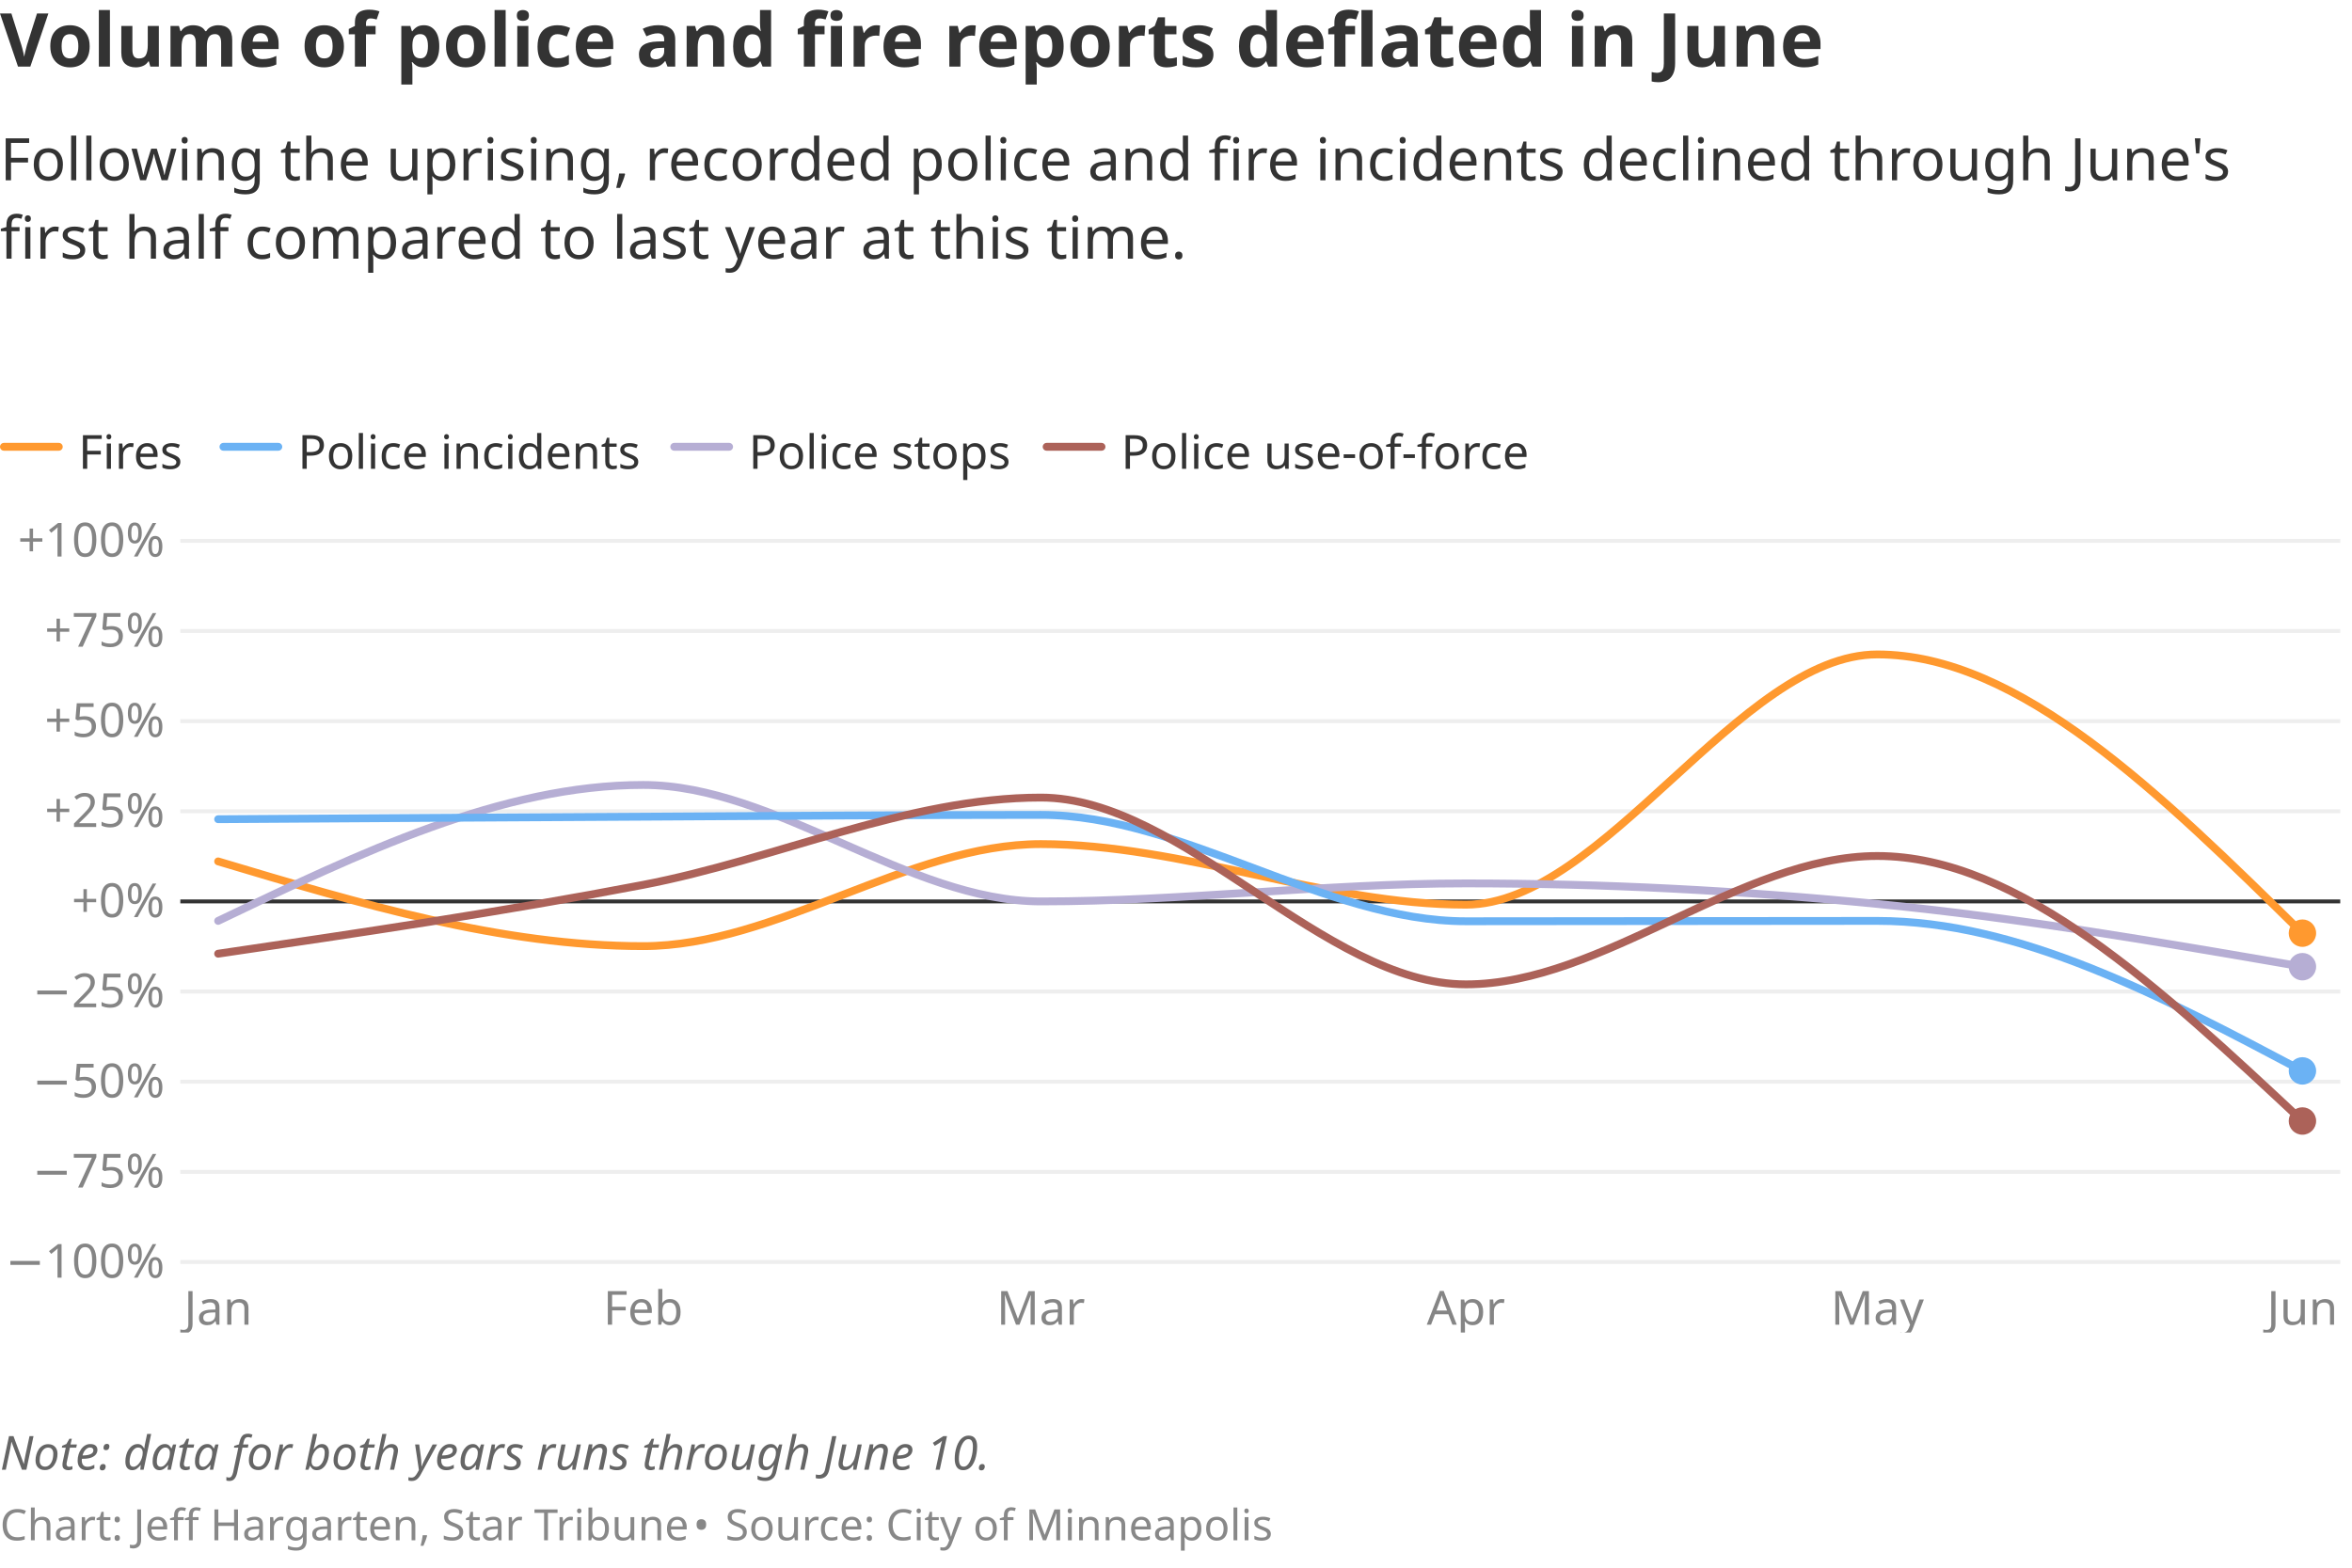
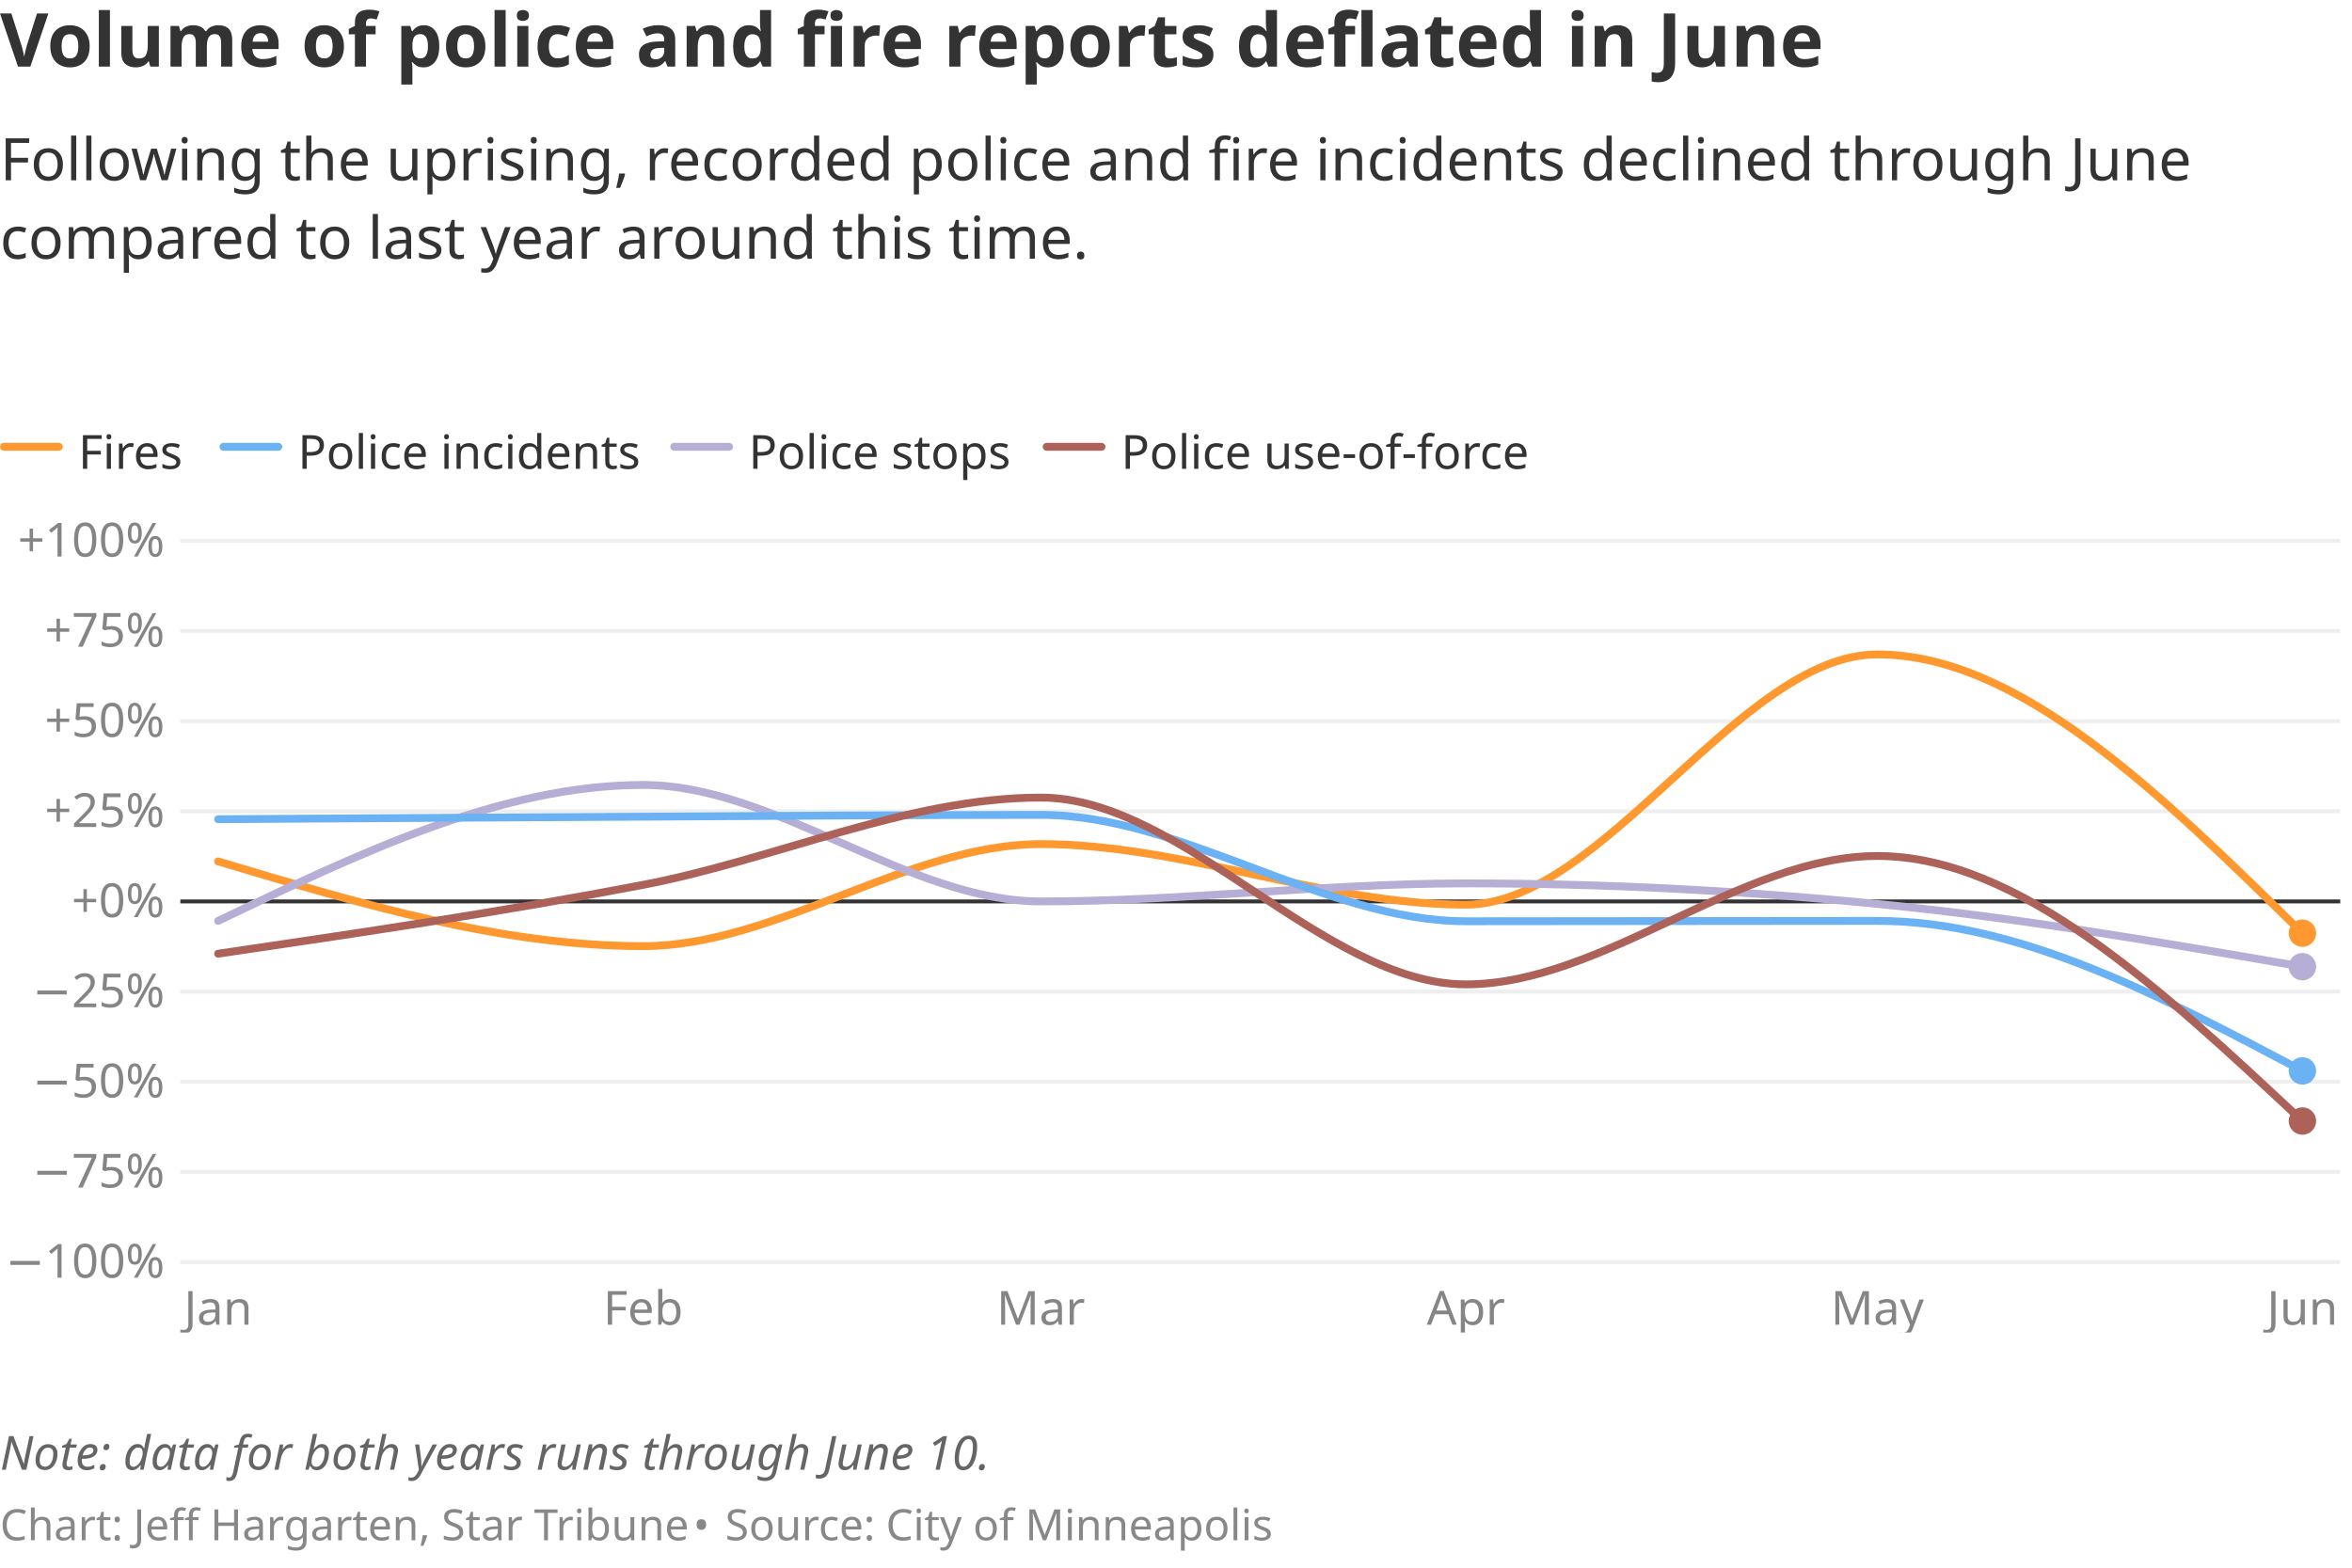
<svg xmlns="http://www.w3.org/2000/svg" id="exportSvg" width="600" height="400">
  <defs />
  <g>
    <g id="header-svg">
      <g id="text-svg">
        <text transform="translate(0, -2)" fill="rgb(51,51,51)" style="font-family: BentonSans; font-weight: 700; font-size: 19px;">
          <tspan x="0" dy="19">Volume of police and fire reports deflated in June</tspan>
        </text>
      </g>
      <g id="text-svg">
        <text transform="translate(0, 31)" fill="rgb(51,51,51)" style="font-family: BentonSans; font-weight: 400; font-size: 15px;">
-           <tspan x="0" dy="15">Following the uprising, recorded police and fire incidents declined through June's </tspan>
+           <tspan x="0" dy="15">Following the uprising, recorded police and fire incidents declined through June </tspan>
        </text>
        <text transform="translate(0, 51)" fill="rgb(51,51,51)" style="font-family: BentonSans; font-weight: 400; font-size: 15px;">
-           <tspan x="0" dy="15">first half compared to last year at this time.</tspan>
+           <tspan x="0" dy="15">compared to last year around this time.</tspan>
        </text>
      </g>
    </g>
    <g id="chart-svg">
      <g id="group-svg" clip-path="url(#rect-mask-group-0)" transform="translate(0, 104)">
        <clipPath id="rect-mask-group-0">
          <rect x="0" y="0" width="600" height="236" />
        </clipPath>
        <g id="group-svg" transform="translate(46, 34)">
          <g id="x-svg ticks-svg" transform="translate(0, 189)">
            <g transform="translate(9.649737, 0)">
              <text transform="translate(-9.999998, -12) translate(9.999998, 11)" fill="rgb(133, 133, 133)" style="text-anchor: middle; font-family: BentonSans; font-weight: 400; font-size: 12px;">
                <tspan x="0" dy="12">Jan</tspan>
              </text>
            </g>
            <g transform="translate(118.0887, 0)">
              <text transform="translate(-10, -12) translate(10, 11)" fill="rgb(133, 133, 133)" style="text-anchor: middle; font-family: BentonSans; font-weight: 400; font-size: 12px;">
                <tspan x="0" dy="12">Feb</tspan>
              </text>
            </g>
            <g transform="translate(219.5315, 0)">
              <text transform="translate(-11.5, -12) translate(11.5, 11)" fill="rgb(133, 133, 133)" style="text-anchor: middle; font-family: BentonSans; font-weight: 400; font-size: 12px;">
                <tspan x="0" dy="12">Mar</tspan>
              </text>
            </g>
            <g transform="translate(327.9704, 0)">
              <text transform="translate(-10, -12) translate(10, 11)" fill="rgb(133, 133, 133)" style="text-anchor: middle; font-family: BentonSans; font-weight: 400; font-size: 12px;">
                <tspan x="0" dy="12">Apr</tspan>
              </text>
            </g>
            <g transform="translate(432.9113, 0)">
              <text transform="translate(-12.5, -12) translate(12.5, 11)" fill="rgb(133, 133, 133)" style="text-anchor: middle; font-family: BentonSans; font-weight: 400; font-size: 12px;">
                <tspan x="0" dy="12">May</tspan>
              </text>
            </g>
            <g transform="translate(541.3503, 0)">
              <text transform="translate(-10, -12) translate(10, 11)" fill="rgb(133, 133, 133)" style="text-anchor: middle; font-family: BentonSans; font-weight: 400; font-size: 12px;">
                <tspan x="0" dy="12">Jun</tspan>
              </text>
            </g>
          </g>
          <g id="x-svg axis-svg" transform="translate(0, 92)">
            <line x1="0" x2="551" y1="0" y2="0" style="stroke: rgb(51, 51, 51); stroke-width: 1;" />
          </g>
          <g id="y-grid-svg">
            <g transform="translate(0, 184)">
              <line x1="0" x2="551" y1="0" y2="0" style="stroke: rgb(238, 238, 238); stroke-width: 1;" />
              <text transform="translate(-4, 4) translate(-41, -12) translate(41, 0)" fill="rgb(133, 133, 133)" style="text-anchor: end; font-family: BentonSans; font-weight: 400; font-size: 12px;">
                <tspan x="0" dy="12">−100%</tspan>
              </text>
            </g>
            <g transform="translate(0, 161)">
              <line x1="0" x2="551" y1="0" y2="0" style="stroke: rgb(238, 238, 238); stroke-width: 1;" />
              <text transform="translate(-4, 4) translate(-33, -12) translate(33, 0)" fill="rgb(133, 133, 133)" style="text-anchor: end; font-family: BentonSans; font-weight: 400; font-size: 12px;">
                <tspan x="0" dy="12">−75%</tspan>
              </text>
            </g>
            <g transform="translate(0, 138)">
              <line x1="0" x2="551" y1="0" y2="0" style="stroke: rgb(238, 238, 238); stroke-width: 1;" />
              <text transform="translate(-4, 4) translate(-35, -12) translate(35, 0)" fill="rgb(133, 133, 133)" style="text-anchor: end; font-family: BentonSans; font-weight: 400; font-size: 12px;">
                <tspan x="0" dy="12">−50%</tspan>
              </text>
            </g>
            <g transform="translate(0, 115)">
              <line x1="0" x2="551" y1="0" y2="0" style="stroke: rgb(238, 238, 238); stroke-width: 1;" />
              <text transform="translate(-4, 4) translate(-34, -12) translate(34, 0)" fill="rgb(133, 133, 133)" style="text-anchor: end; font-family: BentonSans; font-weight: 400; font-size: 12px;">
                <tspan x="0" dy="12">−25%</tspan>
              </text>
            </g>
            <g id="tick-svg tick-major-svg" transform="translate(0, 92)">
              <text transform="translate(-4, 4) translate(-28, -12) translate(28, 0)" fill="rgb(133, 133, 133)" style="text-anchor: end; font-family: BentonSans; font-weight: 400; font-size: 12px;">
                <tspan x="0" dy="12">+0%</tspan>
              </text>
            </g>
            <g transform="translate(0, 69)">
              <line x1="0" x2="551" y1="0" y2="0" style="stroke: rgb(238, 238, 238); stroke-width: 1;" />
              <text transform="translate(-4, 4) translate(-34, -12) translate(34, 0)" fill="rgb(133, 133, 133)" style="text-anchor: end; font-family: BentonSans; font-weight: 400; font-size: 12px;">
                <tspan x="0" dy="12">+25%</tspan>
              </text>
            </g>
            <g transform="translate(0, 46)">
              <line x1="0" x2="551" y1="0" y2="0" style="stroke: rgb(238, 238, 238); stroke-width: 1;" />
              <text transform="translate(-4, 4) translate(-35, -12) translate(35, 0)" fill="rgb(133, 133, 133)" style="text-anchor: end; font-family: BentonSans; font-weight: 400; font-size: 12px;">
                <tspan x="0" dy="12">+50%</tspan>
              </text>
            </g>
            <g transform="translate(0, 23)">
              <line x1="0" x2="551" y1="0" y2="0" style="stroke: rgb(238, 238, 238); stroke-width: 1;" />
              <text transform="translate(-4, 4) translate(-33, -12) translate(33, 0)" fill="rgb(133, 133, 133)" style="text-anchor: end; font-family: BentonSans; font-weight: 400; font-size: 12px;">
                <tspan x="0" dy="12">+75%</tspan>
              </text>
            </g>
            <g>
              <line x1="0" x2="551" y1="0" y2="0" style="stroke: rgb(238, 238, 238); stroke-width: 1;" />
              <text transform="translate(-4, 4) translate(-41, -12) translate(41, 0)" fill="rgb(133, 133, 133)" style="text-anchor: end; font-family: BentonSans; font-weight: 400; font-size: 12px;">
                <tspan x="0" dy="12">+100%</tspan>
              </text>
            </g>
          </g>
          <g id="lines-svg">
            <g id="fire-svg">
              <path d="M9.65,81.788C45.796,92.598,81.942,103.408,118.089,103.408C151.903,103.408,185.717,77.372,219.532,77.372C255.678,77.372,291.824,92.828,327.97,92.828C362.951,92.828,397.931,28.98,432.911,28.98C469.058,28.98,505.204,64.538,541.35,100.096" stroke="rgb(255,153,47)" id="fire" style="stroke-width: 2; stroke-linejoin: round; stroke-linecap: round; fill: none; mix-blend-mode: normal;" />
            </g>
            <g id="stops-svg">
              <path d="M9.65,96.968C45.796,79.626,81.942,62.284,118.089,62.284C151.903,62.284,185.717,92,219.532,92C255.678,92,291.824,87.4,327.97,87.4C362.951,87.4,397.931,89.216,432.911,92.644C469.058,96.186,505.204,102.419,541.35,108.652" stroke="rgb(182,174,212)" id="stops" style="stroke-width: 2; stroke-linejoin: round; stroke-linecap: round; fill: none; mix-blend-mode: normal;" />
            </g>
            <g id="police-svg">
              <path d="M9.65,71.024C45.796,70.796,81.942,70.568,118.089,70.38C151.903,70.204,185.717,69.92,219.532,69.92C255.678,69.92,291.824,97.06,327.97,97.06C362.951,97.06,397.931,96.968,432.911,96.968C469.058,96.968,505.204,116.104,541.35,135.24" stroke="rgb(107,178,244)" id="police" style="stroke-width: 2; stroke-linejoin: round; stroke-linecap: round; fill: none; mix-blend-mode: normal;" />
            </g>
            <g id="force-svg">
              <path d="M9.65,105.34C45.796,100.019,81.942,94.698,118.089,87.768C151.903,81.285,185.717,65.504,219.532,65.504C255.678,65.504,291.824,113.16,327.97,113.16C362.951,113.16,397.931,80.408,432.911,80.408C469.058,80.408,505.204,114.218,541.35,148.028" stroke="rgb(172,98,89)" id="force" style="stroke-width: 2; stroke-linejoin: round; stroke-linecap: round; fill: none; mix-blend-mode: normal;" />
            </g>
          </g>
          <g id="line-symbols-svg">
            <path d="M -1,0 a 1,1 0 1,0 2,0 a 1,1 0 1,0 -2,0 Z" id="fire" transform="translate(541.3503, 100.096) scale(3.5)" style="fill: rgb(255, 153, 47); mix-blend-mode: normal;" />
            <path d="M -1,0 a 1,1 0 1,0 2,0 a 1,1 0 1,0 -2,0 Z" id="stops" transform="translate(541.3503, 108.652) scale(3.5)" style="fill: rgb(182, 174, 212); mix-blend-mode: normal;" />
            <path d="M -1,0 a 1,1 0 1,0 2,0 a 1,1 0 1,0 -2,0 Z" id="police" transform="translate(541.3503, 135.24) scale(3.5)" style="fill: rgb(107, 178, 244); mix-blend-mode: normal;" />
            <path d="M -1,0 a 1,1 0 1,0 2,0 a 1,1 0 1,0 -2,0 Z" id="force" transform="translate(541.3503, 148.028) scale(3.5)" style="fill: rgb(172, 98, 89); mix-blend-mode: normal;" />
          </g>
        </g>
      </g>
      <g id="fire-svg" clip-path="url(#rect-mask-fire-1)" transform="translate(0, 104)">
        <clipPath id="rect-mask-fire-1">
          <rect x="0" y="0" width="16" height="20" />
        </clipPath>
        <path d="M1,10 L15,10" stroke="rgb(255,153,47)" id="fire" style="stroke-width: 2; stroke-linejoin: round; stroke-linecap: round; fill: none; mix-blend-mode: normal;" />
      </g>
      <g id="fire-svg">
        <text transform="translate(20, 107.6094)" fill="rgb(51,51,51)" style="font-family: BentonSans; font-weight: 400; font-size: 12px;">
          <tspan x="0" dy="12">Fires</tspan>
        </text>
      </g>
      <g id="police-svg" clip-path="url(#rect-mask-police-2)" transform="translate(56, 104)">
        <clipPath id="rect-mask-police-2">
          <rect x="0" y="0" width="16" height="20" />
        </clipPath>
        <path d="M1,10 L15,10" stroke="rgb(107,178,244)" id="police" style="stroke-width: 2; stroke-linejoin: round; stroke-linecap: round; fill: none; mix-blend-mode: normal;" />
      </g>
      <g id="police-svg">
        <text transform="translate(76, 107.6094)" fill="rgb(51,51,51)" style="font-family: BentonSans; font-weight: 400; font-size: 12px;">
          <tspan x="0" dy="12">Police incidents</tspan>
        </text>
      </g>
      <g id="stops-svg" clip-path="url(#rect-mask-stops-3)" transform="translate(171, 104)">
        <clipPath id="rect-mask-stops-3">
          <rect x="0" y="0" width="16" height="20" />
        </clipPath>
        <path d="M1,10 L15,10" stroke="rgb(182,174,212)" id="stops" style="stroke-width: 2; stroke-linejoin: round; stroke-linecap: round; fill: none; mix-blend-mode: normal;" />
      </g>
      <g id="stops-svg">
        <text transform="translate(191, 107.6094)" fill="rgb(51,51,51)" style="font-family: BentonSans; font-weight: 400; font-size: 12px;">
          <tspan x="0" dy="12">Police stops</tspan>
        </text>
      </g>
      <g id="force-svg" clip-path="url(#rect-mask-force-4)" transform="translate(266, 104)">
        <clipPath id="rect-mask-force-4">
          <rect x="0" y="0" width="16" height="20" />
        </clipPath>
        <path d="M1,10 L15,10" stroke="rgb(172,98,89)" id="force" style="stroke-width: 2; stroke-linejoin: round; stroke-linecap: round; fill: none; mix-blend-mode: normal;" />
      </g>
      <g id="force-svg">
        <text transform="translate(286, 107.6094)" fill="rgb(51,51,51)" style="font-family: BentonSans; font-weight: 400; font-size: 12px;">
          <tspan x="0" dy="12">Police use-of-force</tspan>
        </text>
      </g>
    </g>
    <g id="after-body-svg" />
    <g id="above-footer-svg">
      <g id="text-svg">
        <text transform="translate(0, 363)" fill="rgb(101,101,101)" style="font-family: BentonSans; font-weight: 400; font-style: italic; font-size: 12px;">
          <tspan x="0" dy="12">Note: data for both years runs through June 10.</tspan>
        </text>
      </g>
    </g>
    <g id="footer-svg">
      <g id="footer-inner-svg">
        <g id="footer-main-svg">
          <g id="text-svg">
            <text transform="translate(0, 382)" fill="rgb(136,136,136)" style="font-family: BentonSans; font-weight: 400; font-size: 11px;">
              <tspan x="0" dy="11">Chart:</tspan>
            </text>
            <text transform="translate(34, 382)" fill="rgb(136,136,136)" style="font-family: BentonSans; font-weight: 400; font-size: 11px;">
              <tspan x="0" dy="11">Jeff Hargarten, Star Tribune</tspan>
            </text>
          </g>
          <g id="text-svg">
            <text transform="translate(174, 382)" fill="rgb(136,136,136)" style="font-family: BentonSans; font-weight: 400; font-size: 11px;">
              <tspan x="0" dy="11">​ •</tspan>
            </text>
          </g>
          <g id="text-svg">
            <text transform="translate(185, 382)" fill="rgb(136,136,136)" style="font-family: BentonSans; font-weight: 400; font-size: 11px;">
              <tspan x="0" dy="11">Source:</tspan>
            </text>
            <text transform="translate(226, 382)" fill="rgb(136,136,136)" style="font-family: BentonSans; font-weight: 400; font-size: 11px;">
              <tspan x="0" dy="11">City of Minneapolis</tspan>
            </text>
          </g>
        </g>
      </g>
    </g>
    <g id="below-footer-svg" />
  </g>
</svg>
